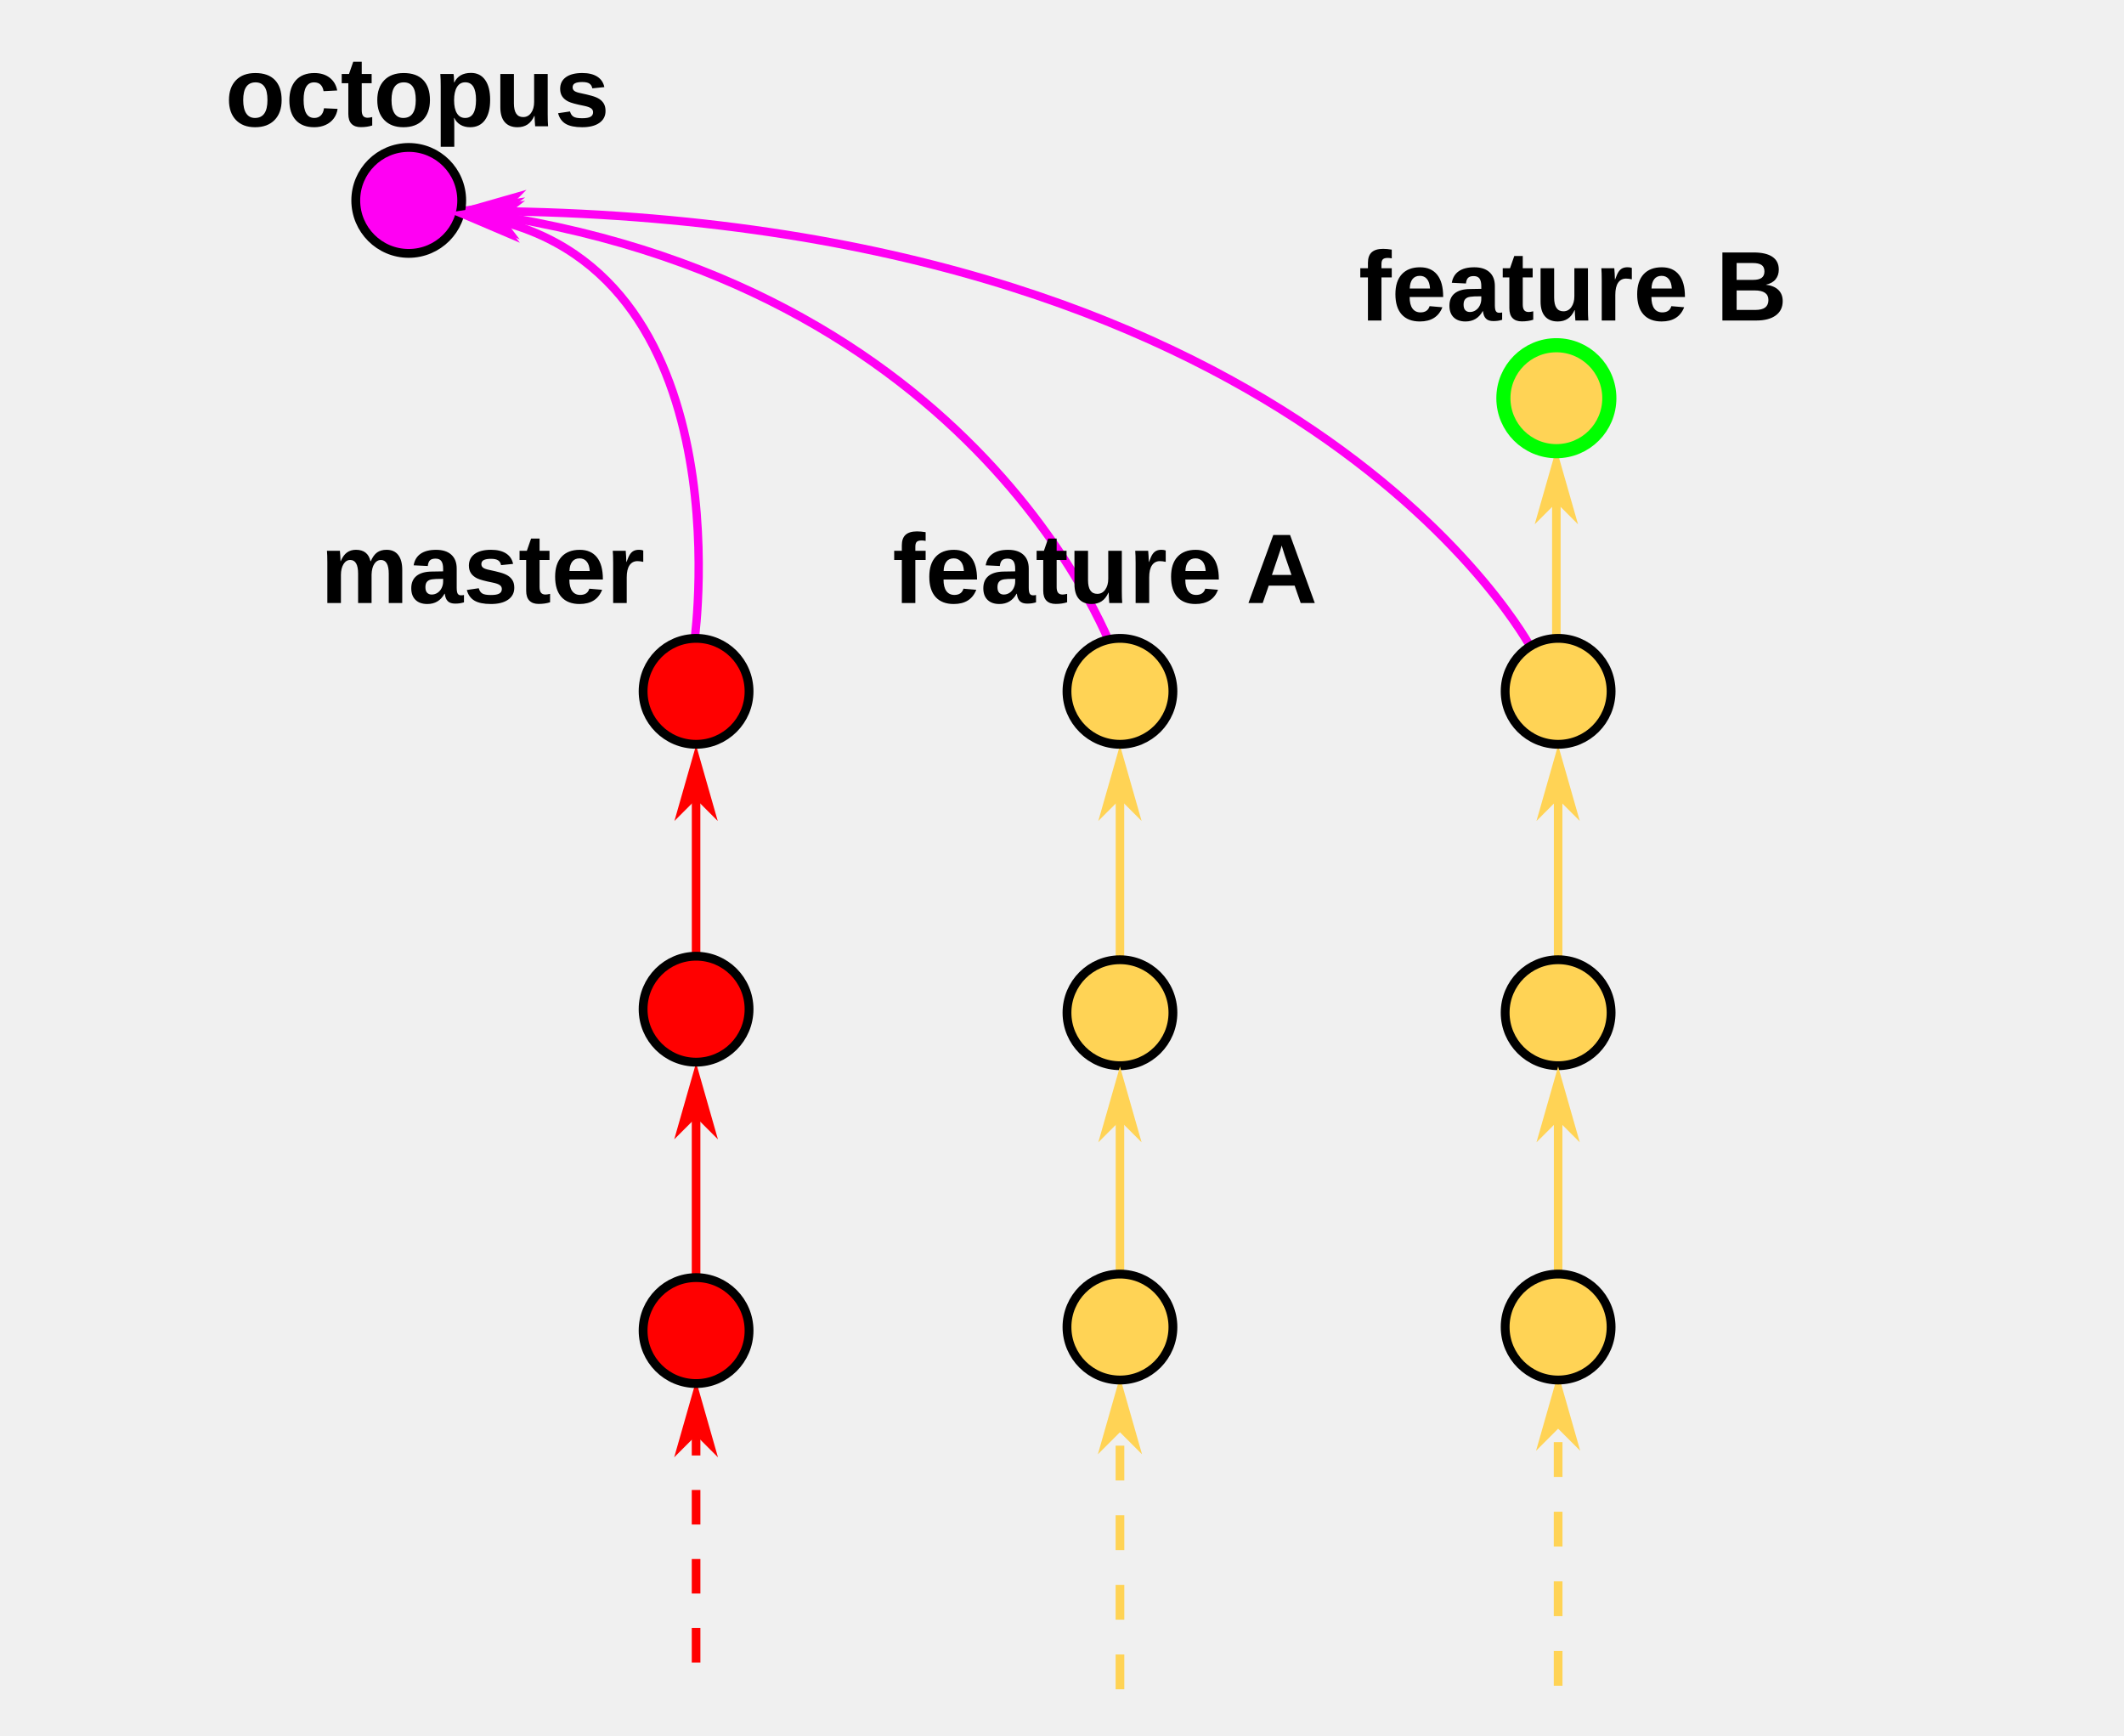
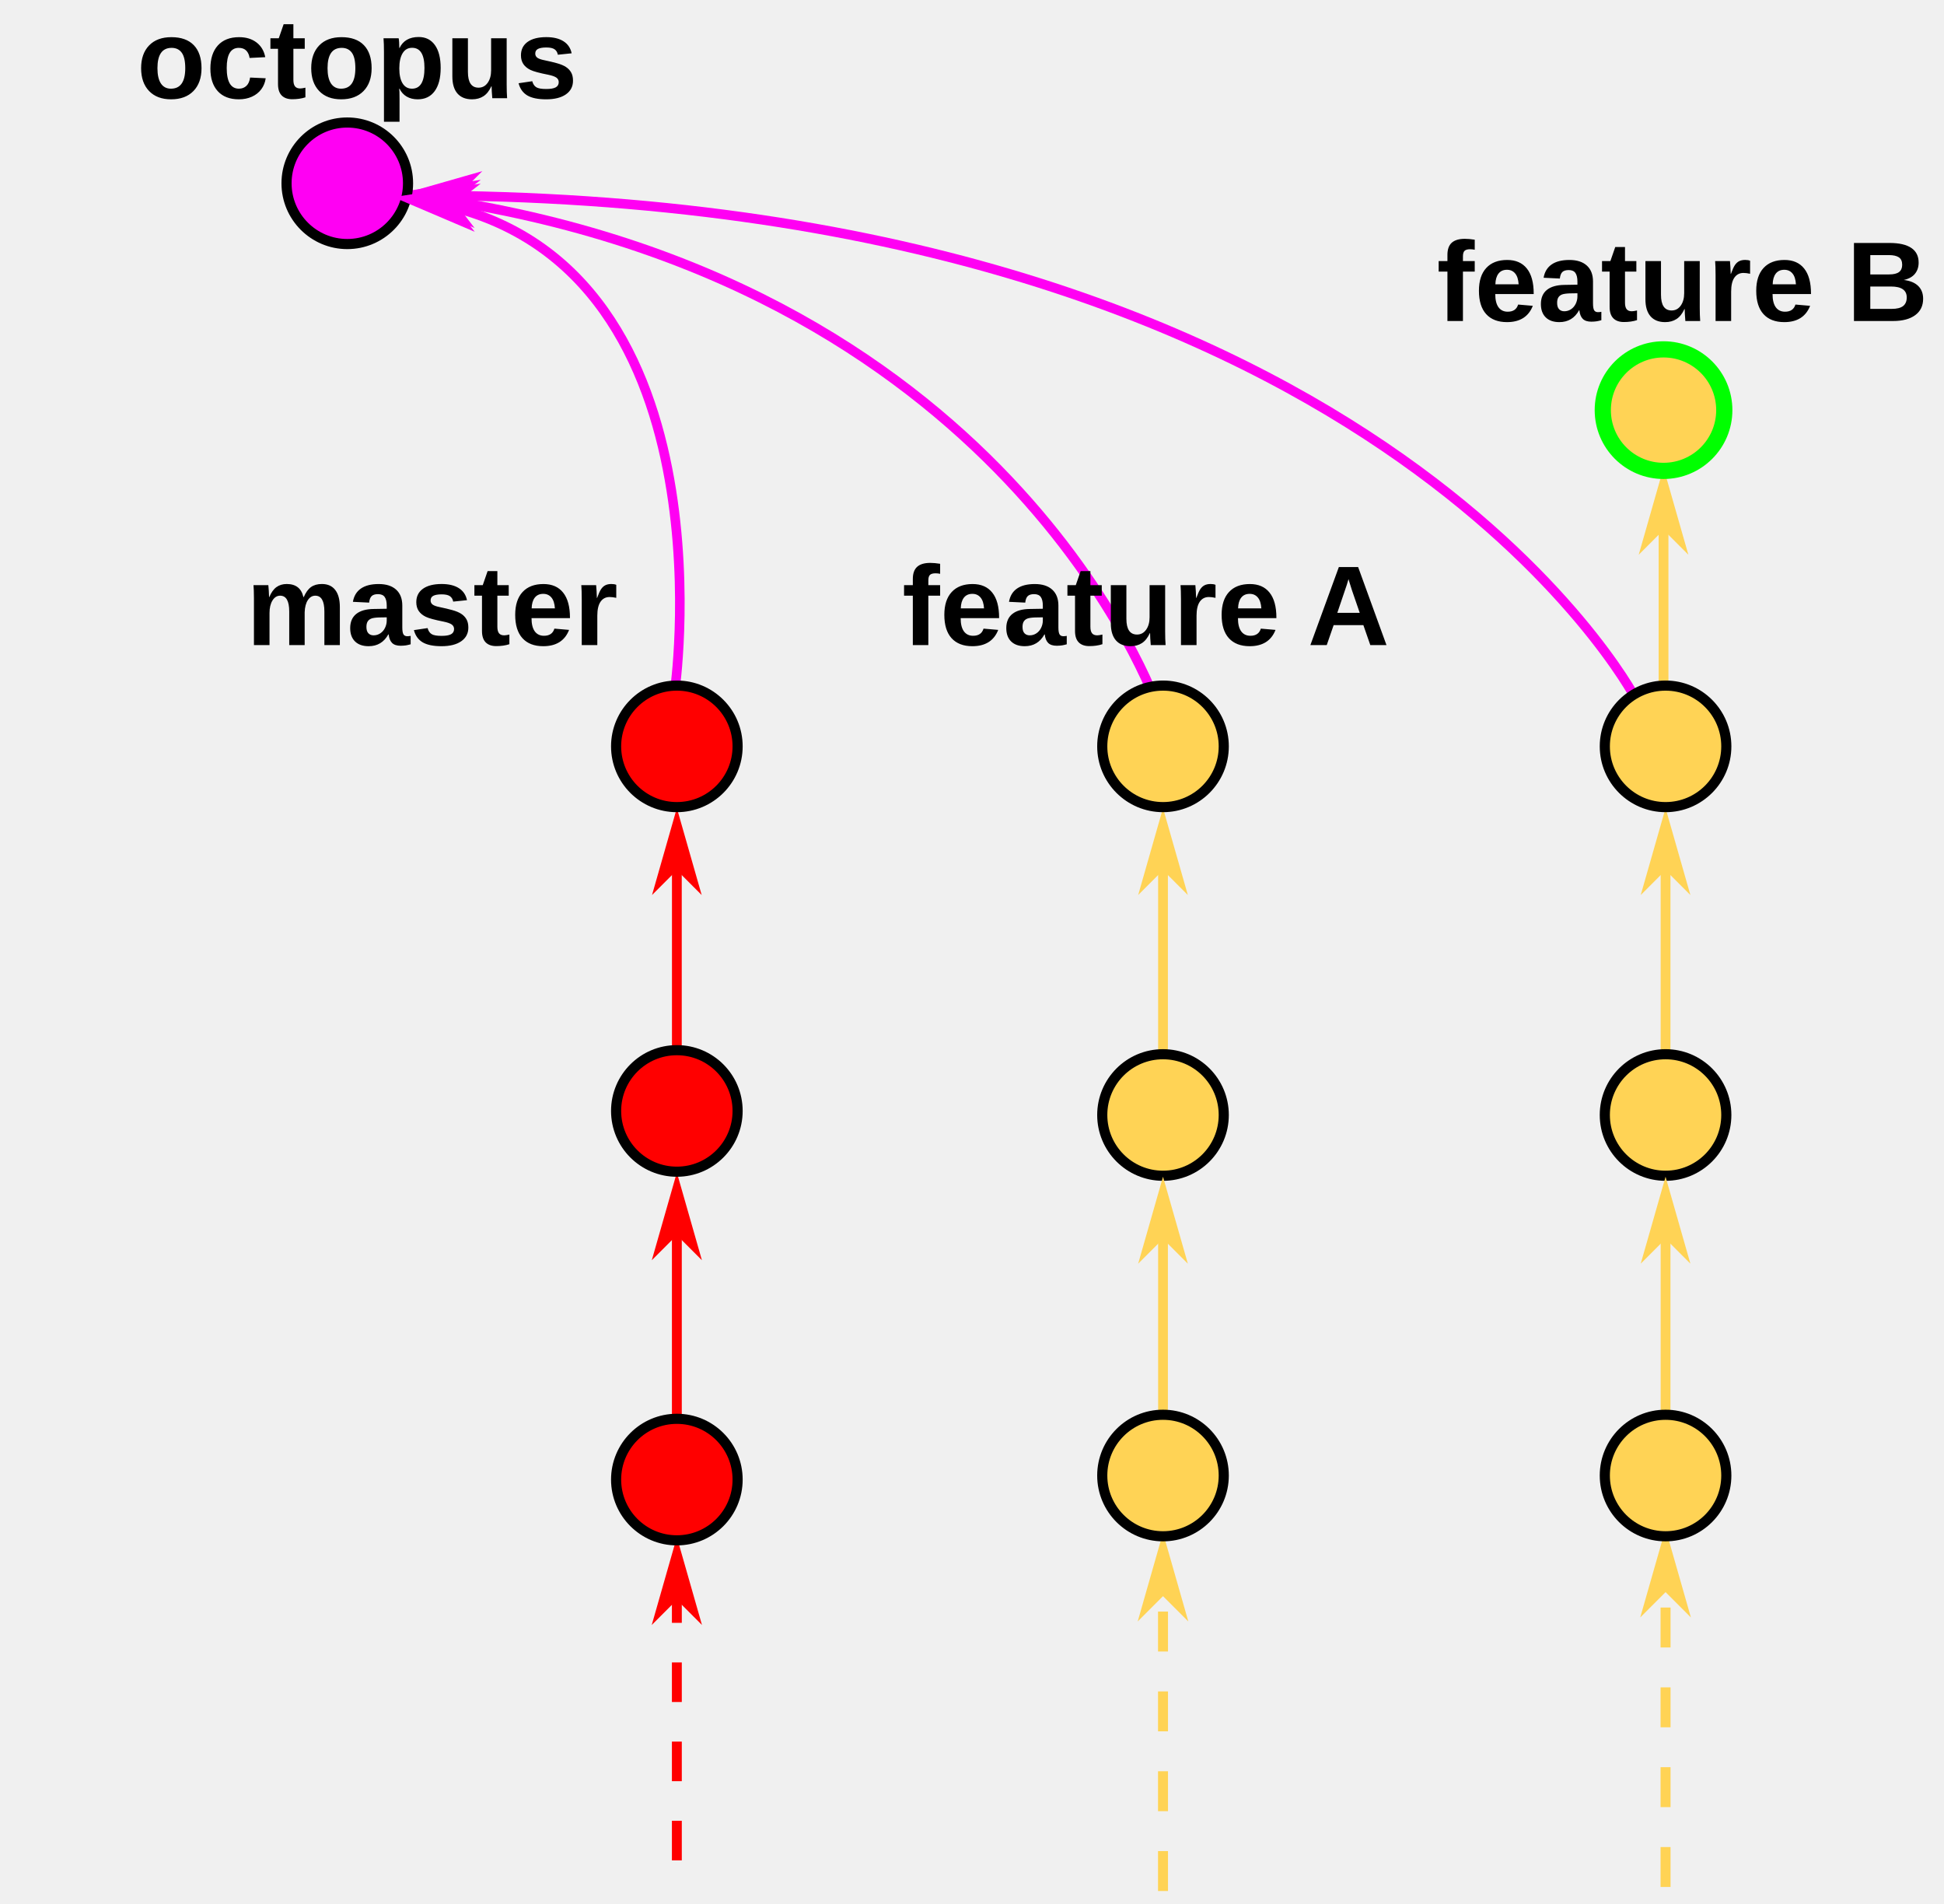
- <svg xmlns="http://www.w3.org/2000/svg" xmlns:ns1="http://www.openswatchbook.org/uri/2009/osb" width="1203" height="983" id="svg2" version="1.1">
+ <svg xmlns="http://www.w3.org/2000/svg" xmlns:ns1="http://www.openswatchbook.org/uri/2009/osb" width="960" height="940" id="svg2" version="1.1">
  <defs id="defs4">
    <marker style="overflow:visible" id="Arrow1Mend" refX="0" refY="0" orient="auto">
      <path transform="matrix(-0.4,0,0,-0.4,-4,0)" style="fill-rule:evenodd;stroke:#000000;stroke-width:1pt" d="M 0,0 5,-5 -12.5,0 5,5 0,0 z" id="path4070" />
    </marker>
    <marker style="overflow:visible" id="TriangleOutL" refX="0" refY="0" orient="auto">
      <path transform="scale(0.8,0.8)" style="fill-rule:evenodd;stroke:#000000;stroke-width:1pt" d="m 5.77,0 -8.65,5 0,-10 8.65,5 z" id="path4203" />
    </marker>
    <marker style="overflow:visible" id="EmptyTriangleInL" refX="0" refY="0" orient="auto">
      <path transform="matrix(-0.8,0,0,-0.8,4.8,0)" style="fill:#ffffff;fill-rule:evenodd;stroke:#000000;stroke-width:1pt" d="m 5.77,0 -8.65,5 0,-10 8.65,5 z" id="path4212" />
    </marker>
    <marker style="overflow:visible" id="EmptyTriangleOutL" refX="0" refY="0" orient="auto">
      <path transform="matrix(0.8,0,0,0.8,-4.8,0)" style="fill:#ffffff;fill-rule:evenodd;stroke:#000000;stroke-width:1pt" d="m 5.77,0 -8.65,5 0,-10 8.65,5 z" id="path4221" />
    </marker>
    <linearGradient id="linearGradient9318">
      <stop id="stop9328" offset="0" style="stop-color:#ff0000;stop-opacity:0.247;" />
      <stop style="stop-color:#ff0000;stop-opacity:0.122;" offset="0.5" id="stop9334" />
      <stop id="stop9322" offset="1" style="stop-color:#ff0000;stop-opacity:0;" />
    </linearGradient>
    <linearGradient id="linearGradient9310">
      <stop id="stop9312" offset="0" style="stop-color:#ff0000;stop-opacity:1;" />
      <stop id="stop9314" offset="1" style="stop-color:#ff0000;stop-opacity:0;" />
    </linearGradient>
    <linearGradient ns1:paint="solid" id="linearGradient7685">
      <stop id="stop7687" offset="0" style="stop-color:#ff993b;stop-opacity:1;" />
    </linearGradient>
    <linearGradient id="linearGradient6243">
      <stop id="stop6245" offset="0" style="stop-color:#ff993b;stop-opacity:1;" />
      <stop id="stop6247" offset="1" style="stop-color:#ff993b;stop-opacity:0;" />
    </linearGradient>
    <linearGradient ns1:paint="solid" id="linearGradient6187">
      <stop id="stop6189" offset="0" style="stop-color:#ff973b;stop-opacity:1;" />
    </linearGradient>
    <linearGradient id="linearGradient6171">
      <stop id="stop6173" offset="0" style="stop-color:#e60000;stop-opacity:1;" />
      <stop id="stop6175" offset="1" style="stop-color:#000000;stop-opacity:0;" />
    </linearGradient>
    <marker style="overflow:visible" id="Arrow2Lend" refX="0" refY="0" orient="auto">
      <path transform="matrix(-1.1,0,0,-1.1,-1.1,0)" d="M 8.719,4.034 -2.207,0.016 8.719,-4.002 c -1.745,2.372 -1.735,5.617 -6e-7,8.035 z" style="fill-rule:evenodd;stroke-width:0.625;stroke-linejoin:round" id="path4082" />
    </marker>
    <marker style="overflow:visible" id="Arrow1Mend-8" refX="0" refY="0" orient="auto">
      <path transform="matrix(-0.4,0,0,-0.4,-4,0)" style="fill-rule:evenodd;stroke:#000000;stroke-width:1pt" d="M 0,0 5,-5 -12.5,0 5,5 0,0 z" id="path4070-5" />
    </marker>
    <marker style="overflow:visible" id="Arrow1Mend-5" refX="0" refY="0" orient="auto">
      <path transform="matrix(-0.4,0,0,-0.4,-4,0)" style="fill-rule:evenodd;stroke:#000000;stroke-width:1pt" d="M 0,0 5,-5 -12.5,0 5,5 0,0 z" id="path4070-2" />
    </marker>
    <marker style="overflow:visible" id="Arrow1Mend-2" refX="0" refY="0" orient="auto">
      <path transform="matrix(-0.4,0,0,-0.4,-4,0)" style="fill-rule:evenodd;stroke:#000000;stroke-width:1pt" d="M 0,0 5,-5 -12.5,0 5,5 0,0 z" id="path4070-8" />
    </marker>
    <marker style="overflow:visible" id="Arrow1Mend-87" refX="0" refY="0" orient="auto">
      <path transform="matrix(-0.4,0,0,-0.4,-4,0)" style="fill-rule:evenodd;stroke:#000000;stroke-width:1pt" d="M 0,0 5,-5 -12.5,0 5,5 0,0 z" id="path4070-4" />
    </marker>
    <marker style="overflow:visible" id="Arrow1Mend-0" refX="0" refY="0" orient="auto">
      <path transform="matrix(-0.4,0,0,-0.4,-4,0)" style="fill-rule:evenodd;stroke:#000000;stroke-width:1pt" d="M 0,0 5,-5 -12.5,0 5,5 0,0 z" id="path4070-59" />
    </marker>
    <marker style="overflow:visible" id="Arrow1Mend-7" refX="0" refY="0" orient="auto">
      <path transform="matrix(-0.4,0,0,-0.4,-4,0)" style="fill-rule:evenodd;stroke:#000000;stroke-width:1pt" d="M 0,0 5,-5 -12.5,0 5,5 0,0 z" id="path4070-40" />
    </marker>
    <marker style="overflow:visible" id="Arrow1Mend-1" refX="0" refY="0" orient="auto">
      <path transform="matrix(-0.4,0,0,-0.4,-4,0)" style="fill-rule:evenodd;stroke:#000000;stroke-width:1pt" d="M 0,0 5,-5 -12.5,0 5,5 0,0 z" id="path4070-7" />
    </marker>
    <marker style="overflow:visible" id="Arrow1Mend-09" refX="0" refY="0" orient="auto">
      <path transform="matrix(-0.4,0,0,-0.4,-4,0)" style="fill-rule:evenodd;stroke:#000000;stroke-width:1pt" d="M 0,0 5,-5 -12.5,0 5,5 0,0 z" id="path4070-48" />
    </marker>
    <marker style="overflow:visible" id="Arrow1Mendu" refX="0" refY="0" orient="auto">
-       <path transform="matrix(-0.4,0,0,-0.4,-4,0)" style="stroke:#ff00f3;stroke-width:1pt;fill:#ff00f3;fill-rule:evenodd" d="M 0,0 5,-5 -12.5,0 5,5 0,0 z" id="path7168" />
+       <path transform="matrix(-0.4,0,0,-0.4,-4,0)" style="fill:#ff00f3;fill-rule:evenodd;stroke:#ff00f3;stroke-width:1pt" d="M 0,0 5,-5 -12.5,0 5,5 0,0 z" id="path7168" />
    </marker>
    <marker style="overflow:visible" id="Arrow1MendI" refX="0" refY="0" orient="auto">
-       <path transform="matrix(-0.4,0,0,-0.4,-4,0)" style="stroke:#ffd355;stroke-width:1pt;fill:#ffd355;fill-rule:evenodd" d="M 0,0 5,-5 -12.5,0 5,5 0,0 z" id="path7171" />
+       <path transform="matrix(-0.4,0,0,-0.4,-4,0)" style="fill:#ffd355;fill-rule:evenodd;stroke:#ffd355;stroke-width:1pt" d="M 0,0 5,-5 -12.5,0 5,5 0,0 z" id="path7171" />
    </marker>
    <marker style="overflow:visible" id="Arrow1Mendz" refX="0" refY="0" orient="auto">
-       <path transform="matrix(-0.4,0,0,-0.4,-4,0)" style="stroke:#ffd355;stroke-width:1pt;fill:#ffd355;fill-rule:evenodd" d="M 0,0 5,-5 -12.5,0 5,5 0,0 z" id="path7174" />
+       <path transform="matrix(-0.4,0,0,-0.4,-4,0)" style="fill:#ffd355;fill-rule:evenodd;stroke:#ffd355;stroke-width:1pt" d="M 0,0 5,-5 -12.5,0 5,5 0,0 z" id="path7174" />
    </marker>
    <marker style="overflow:visible" id="Arrow1MendW" refX="0" refY="0" orient="auto">
-       <path transform="matrix(-0.4,0,0,-0.4,-4,0)" style="stroke:#ff0000;stroke-width:1pt;fill:#ff0000;fill-rule:evenodd" d="M 0,0 5,-5 -12.5,0 5,5 0,0 z" id="path7177" />
+       <path transform="matrix(-0.4,0,0,-0.4,-4,0)" style="fill:#ff0000;fill-rule:evenodd;stroke:#ff0000;stroke-width:1pt" d="M 0,0 5,-5 -12.5,0 5,5 0,0 z" id="path7177" />
    </marker>
    <marker style="overflow:visible" id="Arrow1Mendb" refX="0" refY="0" orient="auto">
-       <path transform="matrix(-0.4,0,0,-0.4,-4,0)" style="stroke:#ffd355;stroke-width:1pt;fill:#ffd355;fill-rule:evenodd" d="M 0,0 5,-5 -12.5,0 5,5 0,0 z" id="path7180" />
+       <path transform="matrix(-0.4,0,0,-0.4,-4,0)" style="fill:#ffd355;fill-rule:evenodd;stroke:#ffd355;stroke-width:1pt" d="M 0,0 5,-5 -12.5,0 5,5 0,0 z" id="path7180" />
    </marker>
    <marker style="overflow:visible" id="Arrow1MendM" refX="0" refY="0" orient="auto">
-       <path transform="matrix(-0.4,0,0,-0.4,-4,0)" style="stroke:#ff00f3;stroke-width:1pt;fill:#ff00f3;fill-rule:evenodd" d="M 0,0 5,-5 -12.5,0 5,5 0,0 z" id="path7183" />
+       <path transform="matrix(-0.4,0,0,-0.4,-4,0)" style="fill:#ff00f3;fill-rule:evenodd;stroke:#ff00f3;stroke-width:1pt" d="M 0,0 5,-5 -12.5,0 5,5 0,0 z" id="path7183" />
    </marker>
    <marker style="overflow:visible" id="Arrow1Mendf" refX="0" refY="0" orient="auto">
-       <path transform="matrix(-0.4,0,0,-0.4,-4,0)" style="stroke:#ff0000;stroke-width:1pt;fill:#ff0000;fill-rule:evenodd" d="M 0,0 5,-5 -12.5,0 5,5 0,0 z" id="path7186" />
+       <path transform="matrix(-0.4,0,0,-0.4,-4,0)" style="fill:#ff0000;fill-rule:evenodd;stroke:#ff0000;stroke-width:1pt" d="M 0,0 5,-5 -12.5,0 5,5 0,0 z" id="path7186" />
    </marker>
    <marker style="overflow:visible" id="Arrow1Mend1" refX="0" refY="0" orient="auto">
-       <path transform="matrix(-0.4,0,0,-0.4,-4,0)" style="stroke:#ffd355;stroke-width:1pt;fill:#ffd355;fill-rule:evenodd" d="M 0,0 5,-5 -12.5,0 5,5 0,0 z" id="path7189" />
+       <path transform="matrix(-0.4,0,0,-0.4,-4,0)" style="fill:#ffd355;fill-rule:evenodd;stroke:#ffd355;stroke-width:1pt" d="M 0,0 5,-5 -12.5,0 5,5 0,0 z" id="path7189" />
    </marker>
    <marker style="overflow:visible" id="Arrow1MendU" refX="0" refY="0" orient="auto">
-       <path transform="matrix(-0.4,0,0,-0.4,-4,0)" style="stroke:#ff0000;stroke-width:1pt;fill:#ff0000;fill-rule:evenodd" d="M 0,0 5,-5 -12.5,0 5,5 0,0 z" id="path7192" />
+       <path transform="matrix(-0.4,0,0,-0.4,-4,0)" style="fill:#ff0000;fill-rule:evenodd;stroke:#ff0000;stroke-width:1pt" d="M 0,0 5,-5 -12.5,0 5,5 0,0 z" id="path7192" />
    </marker>
    <marker style="overflow:visible" id="Arrow1Mend7" refX="0" refY="0" orient="auto">
-       <path transform="matrix(-0.4,0,0,-0.4,-4,0)" style="stroke:#ffd355;stroke-width:1pt;fill:#ffd355;fill-rule:evenodd" d="M 0,0 5,-5 -12.5,0 5,5 0,0 z" id="path7195" />
+       <path transform="matrix(-0.4,0,0,-0.4,-4,0)" style="fill:#ffd355;fill-rule:evenodd;stroke:#ffd355;stroke-width:1pt" d="M 0,0 5,-5 -12.5,0 5,5 0,0 z" id="path7195" />
    </marker>
    <marker style="overflow:visible" id="Arrow1Mendp" refX="0" refY="0" orient="auto">
-       <path transform="matrix(-0.4,0,0,-0.4,-4,0)" style="stroke:#ffd355;stroke-width:1pt;fill:#ffd355;fill-rule:evenodd" d="M 0,0 5,-5 -12.5,0 5,5 0,0 z" id="path7198" />
+       <path transform="matrix(-0.4,0,0,-0.4,-4,0)" style="fill:#ffd355;fill-rule:evenodd;stroke:#ffd355;stroke-width:1pt" d="M 0,0 5,-5 -12.5,0 5,5 0,0 z" id="path7198" />
    </marker>
    <marker style="overflow:visible" id="Arrow1Mends" refX="0" refY="0" orient="auto">
-       <path transform="matrix(-0.4,0,0,-0.4,-4,0)" style="stroke:#ffd355;stroke-width:1pt;fill:#ffd355;fill-rule:evenodd" d="M 0,0 5,-5 -12.5,0 5,5 0,0 z" id="path7201" />
+       <path transform="matrix(-0.4,0,0,-0.4,-4,0)" style="fill:#ffd355;fill-rule:evenodd;stroke:#ffd355;stroke-width:1pt" d="M 0,0 5,-5 -12.5,0 5,5 0,0 z" id="path7201" />
    </marker>
    <marker style="overflow:visible" id="Arrow1Mendo" refX="0" refY="0" orient="auto">
-       <path transform="matrix(-0.4,0,0,-0.4,-4,0)" style="stroke:#ff00f3;stroke-width:1pt;fill:#ff00f3;fill-rule:evenodd" d="M 0,0 5,-5 -12.5,0 5,5 0,0 z" id="path7204" />
+       <path transform="matrix(-0.4,0,0,-0.4,-4,0)" style="fill:#ff00f3;fill-rule:evenodd;stroke:#ff00f3;stroke-width:1pt" d="M 0,0 5,-5 -12.5,0 5,5 0,0 z" id="path7204" />
    </marker>
  </defs>
-   <g transform="translate(201.5,49.13784)" id="layer1">
-     <path style="stroke-linejoin:miter;marker-end:url(#Arrow1Mendf);stroke-opacity:1;stroke:#ff0000;stroke-linecap:butt;stroke-miterlimit:4;stroke-dasharray:none;stroke-width:4.83;fill:none" d="m 192.75,494.362 0,-112" id="path5967" />
-     <path id="path5969" d="m 192.75,676.362 0,-114" style="stroke-linejoin:miter;marker-end:url(#Arrow1MendW);stroke-opacity:1;stroke:#ff0000;stroke-linecap:butt;stroke-miterlimit:4;stroke-dasharray:none;stroke-width:4.873;fill:none" />
-     <path id="path5971" d="m 430,322.362 c 0,0 -74,-214 -368,-252" style="stroke-linejoin:miter;marker-end:url(#Arrow1Mendu);stroke-opacity:1;stroke:#ff00f3;stroke-linecap:butt;stroke-miterlimit:4;stroke-dasharray:none;stroke-width:4.725;fill:none" />
-     <path id="path6157" d="m 432.825,494.362 0,-112" style="stroke-linejoin:miter;marker-end:url(#Arrow1Mend1);stroke-opacity:1;fill-opacity:1;stroke:#ffd355;stroke-linecap:butt;stroke-miterlimit:4;stroke-dasharray:none;stroke-width:4.83;fill:#f0f0f0" />
-     <path style="stroke-linejoin:miter;marker-end:url(#Arrow1Mendb);stroke-opacity:1;fill-opacity:1;stroke-dashoffset:30.547;stroke:#ffd355;stroke-linecap:butt;stroke-miterlimit:4;stroke-dasharray:19.708, 19.708;stroke-width:4.927;fill:#ffd355" d="m 432.825,916.362 0,-176" id="path6159" />
-     <path id="path6161" d="m 192.75,892.362 0,-150" style="stroke-linejoin:miter;marker-end:url(#Arrow1MendU);stroke-opacity:1;fill-opacity:1;stroke-dashoffset:0;stroke:#ff0000;stroke-linecap:butt;stroke-miterlimit:4;stroke-dasharray:19.545, 19.545;stroke-width:4.886;fill:#ff0000" />
+   <g transform="translate(141.5,26.125)" id="layer1">
+     <path style="fill:none;stroke:#ff0000;stroke-width:4.83;stroke-linecap:butt;stroke-linejoin:miter;stroke-miterlimit:4;stroke-opacity:1;stroke-dasharray:none;marker-end:url(#Arrow1Mendf)" d="m 192.75,494.362 0,-112" id="path5967" />
+     <path id="path5969" d="m 192.75,676.362 0,-114" style="fill:none;stroke:#ff0000;stroke-width:4.873;stroke-linecap:butt;stroke-linejoin:miter;stroke-miterlimit:4;stroke-opacity:1;stroke-dasharray:none;marker-end:url(#Arrow1MendW)" />
+     <path id="path5971" d="m 430,322.362 c 0,0 -74,-214 -368,-252" style="fill:none;stroke:#ff00f3;stroke-width:4.725;stroke-linecap:butt;stroke-linejoin:miter;stroke-miterlimit:4;stroke-opacity:1;stroke-dasharray:none;marker-end:url(#Arrow1Mendu)" />
+     <path id="path6157" d="m 432.825,494.362 0,-112" style="fill:#f0f0f0;fill-opacity:1;stroke:#ffd355;stroke-width:4.83;stroke-linecap:butt;stroke-linejoin:miter;stroke-miterlimit:4;stroke-opacity:1;stroke-dasharray:none;marker-end:url(#Arrow1Mend1)" />
+     <path style="fill:#ffd355;fill-opacity:1;stroke:#ffd355;stroke-width:4.927;stroke-linecap:butt;stroke-linejoin:miter;stroke-miterlimit:4;stroke-opacity:1;stroke-dasharray:19.708, 19.708;stroke-dashoffset:30.547;marker-end:url(#Arrow1Mendb)" d="m 432.825,916.362 0,-176" id="path6159" />
+     <path id="path6161" d="m 192.75,892.362 0,-150" style="fill:#ff0000;fill-opacity:1;stroke:#ff0000;stroke-width:4.886;stroke-linecap:butt;stroke-linejoin:miter;stroke-miterlimit:4;stroke-opacity:1;stroke-dasharray:19.545, 19.545;stroke-dashoffset:0;marker-end:url(#Arrow1MendU)" />
    <text id="text6163" y="22.362" x="-74" style="font-size:56px;font-style:normal;font-variant:normal;font-weight:bold;font-stretch:normal;text-align:start;line-height:125%;letter-spacing:0px;word-spacing:0px;writing-mode:lr-tb;text-anchor:start;fill:#000000;fill-opacity:1;stroke:none;font-family:Arial;-inkscape-font-specification:Arial Bold" xml:space="preserve">
      <tspan y="22.362" x="-74" id="tspan17353">octopus</tspan>
    </text>
-     <path transform="matrix(0.75,0,0,0.75,57.75,408.0906)" d="m 220,152.362 c 0,22.091 -17.909,40 -40,40 -22.091,0 -40,-17.909 -40,-40 0,-22.091 17.909,-40 40,-40 22.091,0 40,17.909 40,40 z" id="path6207" style="fill:#ff0000;fill-opacity:1;stroke:#000000;stroke-width:6.667;stroke-miterlimit:4;stroke-opacity:1;stroke-dasharray:none" />
-     <path style="fill:#ff0000;fill-opacity:1;stroke:#000000;stroke-width:6.667;stroke-miterlimit:4;stroke-opacity:1;stroke-dasharray:none" id="path6215" d="m 220,152.362 c 0,22.091 -17.909,40 -40,40 -22.091,0 -40,-17.909 -40,-40 0,-22.091 17.909,-40 40,-40 22.091,0 40,17.909 40,40 z" transform="matrix(0.75,0,0,0.75,57.75,590.0906)" />
-     <path style="fill:#ffd355;fill-opacity:1;stroke:#000000;stroke-width:6.667;stroke-miterlimit:4;stroke-opacity:1;stroke-dasharray:none" id="path6233" d="m 220,152.362 c 0,22.091 -17.909,40 -40,40 -22.091,0 -40,-17.909 -40,-40 0,-22.091 17.909,-40 40,-40 22.091,0 40,17.909 40,40 z" transform="matrix(0.75,0,0,0.75,297.8252,410.0906)" />
-     <path id="path6157-6" d="m 432.825,676.362 0,-112" style="stroke-linejoin:miter;marker-end:url(#Arrow1Mendp);stroke-opacity:1;fill-opacity:1;stroke:#ffd355;stroke-linecap:butt;stroke-miterlimit:4;stroke-dasharray:none;stroke-width:4.83;fill:#f0f0f0" />
+     <path transform="matrix(0.75,0,0,0.75,57.75,408.0906)" d="m 220,152.362 a 40,40 0 1 1 -80,0 40,40 0 1 1 80,0 z" id="path6207" style="fill:#ff0000;fill-opacity:1;stroke:#000000;stroke-width:6.667;stroke-miterlimit:4;stroke-opacity:1;stroke-dasharray:none" />
+     <path style="fill:#ff0000;fill-opacity:1;stroke:#000000;stroke-width:6.667;stroke-miterlimit:4;stroke-opacity:1;stroke-dasharray:none" id="path6215" d="m 220,152.362 a 40,40 0 1 1 -80,0 40,40 0 1 1 80,0 z" transform="matrix(0.75,0,0,0.75,57.75,590.0906)" />
+     <path style="fill:#ffd355;fill-opacity:1;stroke:#000000;stroke-width:6.667;stroke-miterlimit:4;stroke-opacity:1;stroke-dasharray:none" id="path6233" d="m 220,152.362 a 40,40 0 1 1 -80,0 40,40 0 1 1 80,0 z" transform="matrix(0.75,0,0,0.75,297.8252,410.0906)" />
+     <path id="path6157-6" d="m 432.825,676.362 0,-112" style="fill:#f0f0f0;fill-opacity:1;stroke:#ffd355;stroke-width:4.83;stroke-linecap:butt;stroke-linejoin:miter;stroke-miterlimit:4;stroke-opacity:1;stroke-dasharray:none;marker-end:url(#Arrow1Mendp)" />
    <text id="text6163-5" y="292.362" x="-20" style="font-size:56px;font-style:normal;font-variant:normal;font-weight:bold;font-stretch:normal;text-align:start;line-height:125%;letter-spacing:0px;word-spacing:0px;writing-mode:lr-tb;text-anchor:start;fill:#000000;fill-opacity:1;stroke:none;font-family:Arial;-inkscape-font-specification:Arial Bold" xml:space="preserve">
      <tspan y="292.362" x="-20" id="tspan17376">master</tspan>
    </text>
-     <path id="path6157-3" d="m 681,494.362 0,-112" style="stroke-linejoin:miter;marker-end:url(#Arrow1Mends);stroke-opacity:1;fill-opacity:1;stroke:#ffd355;stroke-linecap:butt;stroke-miterlimit:4;stroke-dasharray:none;stroke-width:4.83;fill:#f0f0f0" />
-     <path style="fill:#ffd355;fill-opacity:1;stroke:#000000;stroke-width:6.667;stroke-miterlimit:4;stroke-opacity:1;stroke-dasharray:none" id="path6233-12" d="m 220,152.362 c 0,22.091 -17.909,40 -40,40 -22.091,0 -40,-17.909 -40,-40 0,-22.091 17.909,-40 40,-40 22.091,0 40,17.909 40,40 z" transform="matrix(0.75,0,0,0.75,546,410.0905)" />
-     <path id="path5971-8" d="m 666,318.362 c 0,0 -130,-248 -602,-248" style="stroke-linejoin:miter;marker-end:url(#Arrow1MendM);stroke-opacity:1;stroke:#ff00f3;stroke-linecap:butt;stroke-miterlimit:4;stroke-dasharray:none;stroke-width:4.725;fill:none" />
-     <path style="fill:#ffd355;fill-opacity:1;stroke:#000000;stroke-width:6.667;stroke-miterlimit:4;stroke-opacity:1;stroke-dasharray:none" id="path6233-1" d="m 220,152.362 c 0,22.091 -17.909,40 -40,40 -22.091,0 -40,-17.909 -40,-40 0,-22.091 17.909,-40 40,-40 22.091,0 40,17.909 40,40 z" transform="matrix(0.75,0,0,0.75,297.8252,588.0905)" />
-     <path transform="matrix(0.75,0,0,0.75,297.8252,228.0906)" d="m 220,152.362 c 0,22.091 -17.909,40 -40,40 -22.091,0 -40,-17.909 -40,-40 0,-22.091 17.909,-40 40,-40 22.091,0 40,17.909 40,40 z" id="path6223" style="fill:#ffd355;fill-opacity:1;stroke:#000000;stroke-width:6.667;stroke-miterlimit:4;stroke-opacity:1;stroke-dasharray:none" />
-     <path style="stroke-linejoin:miter;marker-end:url(#Arrow1Mendz);stroke-opacity:1;fill-opacity:1;stroke-dashoffset:30.547;stroke:#ffd355;stroke-linecap:butt;stroke-miterlimit:4;stroke-dasharray:19.708, 19.708;stroke-width:4.927;fill:#ffd355" d="m 681,914.362 0,-176" id="path6159-0" />
+     <path id="path6157-3" d="m 681,494.362 0,-112" style="fill:#f0f0f0;fill-opacity:1;stroke:#ffd355;stroke-width:4.83;stroke-linecap:butt;stroke-linejoin:miter;stroke-miterlimit:4;stroke-opacity:1;stroke-dasharray:none;marker-end:url(#Arrow1Mends)" />
+     <path style="fill:#ffd355;fill-opacity:1;stroke:#000000;stroke-width:6.667;stroke-miterlimit:4;stroke-opacity:1;stroke-dasharray:none" id="path6233-12" d="m 220,152.362 a 40,40 0 1 1 -80,0 40,40 0 1 1 80,0 z" transform="matrix(0.75,0,0,0.75,546,410.0905)" />
+     <path id="path5971-8" d="m 666,318.362 c 0,0 -130,-248 -602,-248" style="fill:none;stroke:#ff00f3;stroke-width:4.725;stroke-linecap:butt;stroke-linejoin:miter;stroke-miterlimit:4;stroke-opacity:1;stroke-dasharray:none;marker-end:url(#Arrow1MendM)" />
+     <path style="fill:#ffd355;fill-opacity:1;stroke:#000000;stroke-width:6.667;stroke-miterlimit:4;stroke-opacity:1;stroke-dasharray:none" id="path6233-1" d="m 220,152.362 a 40,40 0 1 1 -80,0 40,40 0 1 1 80,0 z" transform="matrix(0.75,0,0,0.75,297.8252,588.0905)" />
+     <path transform="matrix(0.75,0,0,0.75,297.8252,228.0906)" d="m 220,152.362 a 40,40 0 1 1 -80,0 40,40 0 1 1 80,0 z" id="path6223" style="fill:#ffd355;fill-opacity:1;stroke:#000000;stroke-width:6.667;stroke-miterlimit:4;stroke-opacity:1;stroke-dasharray:none" />
+     <path style="fill:#ffd355;fill-opacity:1;stroke:#ffd355;stroke-width:4.927;stroke-linecap:butt;stroke-linejoin:miter;stroke-miterlimit:4;stroke-opacity:1;stroke-dasharray:19.708, 19.708;stroke-dashoffset:30.547;marker-end:url(#Arrow1Mendz)" d="m 681,914.362 0,-176" id="path6159-0" />
    <text id="text6167" y="292.362" x="304" style="font-size:56px;font-style:normal;font-variant:normal;font-weight:bold;font-stretch:normal;text-align:start;line-height:125%;letter-spacing:0px;word-spacing:0px;writing-mode:lr-tb;text-anchor:start;fill:#000000;fill-opacity:1;stroke:none;font-family:Arial;-inkscape-font-specification:Arial Bold" xml:space="preserve">
      <tspan y="292.362" x="304" id="tspan17378">feature A</tspan>
    </text>
-     <path id="path6157-6-9" d="m 681,676.362 0,-112" style="stroke-linejoin:miter;marker-end:url(#Arrow1MendI);stroke-opacity:1;fill-opacity:1;stroke:#ffd355;stroke-linecap:butt;stroke-miterlimit:4;stroke-dasharray:none;stroke-width:4.83;fill:#f0f0f0" />
-     <path style="fill:#ffd355;fill-opacity:1;stroke:#000000;stroke-width:6.667;stroke-miterlimit:4;stroke-opacity:1;stroke-dasharray:none" id="path6233-1-5" d="m 220,152.362 c 0,22.091 -17.909,40 -40,40 -22.091,0 -40,-17.909 -40,-40 0,-22.091 17.909,-40 40,-40 22.091,0 40,17.909 40,40 z" transform="matrix(0.75,0,0,0.75,546,588.0905)" />
-     <path style="fill:#ff00f3;fill-opacity:1;stroke:#000000;stroke-width:6.667;stroke-miterlimit:4;stroke-opacity:1;stroke-dasharray:none" id="path6197-8" d="m 220,152.362 c 0,22.091 -17.909,40 -40,40 -22.091,0 -40,-17.909 -40,-40 0,-22.091 17.909,-40 40,-40 22.091,0 40,17.909 40,40 z" transform="matrix(0.75,0,0,0.75,-105,-49.90948)" />
-     <path id="path5971-4" d="m 192,312.362 c 0,0 30,-220 -130,-240" style="stroke-linejoin:miter;marker-end:url(#Arrow1Mendo);stroke-opacity:1;stroke:#ff00f3;stroke-linecap:butt;stroke-miterlimit:4;stroke-dasharray:none;stroke-width:4.725;fill:none" />
-     <path style="fill:#ff0000;fill-opacity:1;stroke:#000000;stroke-width:6.667;stroke-miterlimit:4;stroke-opacity:1;stroke-dasharray:none" id="path6197" d="m 220,152.362 c 0,22.091 -17.909,40 -40,40 -22.091,0 -40,-17.909 -40,-40 0,-22.091 17.909,-40 40,-40 22.091,0 40,17.909 40,40 z" transform="matrix(0.75,0,0,0.75,57.75,228.0906)" />
-     <path id="path6157-3-9" d="m 680,312.362 0,-98" style="stroke-linejoin:miter;marker-end:url(#Arrow1Mend7);stroke-opacity:1;fill-opacity:1;stroke:#ffd355;stroke-linecap:butt;stroke-miterlimit:4;stroke-dasharray:none;stroke-width:4.83;fill:#f0f0f0" />
+     <path id="path6157-6-9" d="m 681,676.362 0,-112" style="fill:#f0f0f0;fill-opacity:1;stroke:#ffd355;stroke-width:4.83;stroke-linecap:butt;stroke-linejoin:miter;stroke-miterlimit:4;stroke-opacity:1;stroke-dasharray:none;marker-end:url(#Arrow1MendI)" />
+     <path style="fill:#ffd355;fill-opacity:1;stroke:#000000;stroke-width:6.667;stroke-miterlimit:4;stroke-opacity:1;stroke-dasharray:none" id="path6233-1-5" d="m 220,152.362 a 40,40 0 1 1 -80,0 40,40 0 1 1 80,0 z" transform="matrix(0.75,0,0,0.75,546,588.0905)" />
+     <path style="fill:#ff00f3;fill-opacity:1;stroke:#000000;stroke-width:6.667;stroke-miterlimit:4;stroke-opacity:1;stroke-dasharray:none" id="path6197-8" d="m 220,152.362 a 40,40 0 1 1 -80,0 40,40 0 1 1 80,0 z" transform="matrix(0.75,0,0,0.75,-105,-49.90948)" />
+     <path id="path5971-4" d="m 192,312.362 c 0,0 30,-220 -130,-240" style="fill:none;stroke:#ff00f3;stroke-width:4.725;stroke-linecap:butt;stroke-linejoin:miter;stroke-miterlimit:4;stroke-opacity:1;stroke-dasharray:none;marker-end:url(#Arrow1Mendo)" />
+     <path style="fill:#ff0000;fill-opacity:1;stroke:#000000;stroke-width:6.667;stroke-miterlimit:4;stroke-opacity:1;stroke-dasharray:none" id="path6197" d="m 220,152.362 a 40,40 0 1 1 -80,0 40,40 0 1 1 80,0 z" transform="matrix(0.75,0,0,0.75,57.75,228.0906)" />
+     <path id="path6157-3-9" d="m 680,312.362 0,-98" style="fill:#f0f0f0;fill-opacity:1;stroke:#ffd355;stroke-width:4.83;stroke-linecap:butt;stroke-linejoin:miter;stroke-miterlimit:4;stroke-opacity:1;stroke-dasharray:none;marker-end:url(#Arrow1Mend7)" />
    <text id="text6167-2-8" y="132.362" x="568" style="font-size:56px;font-style:normal;font-variant:normal;font-weight:bold;font-stretch:normal;text-align:start;line-height:125%;letter-spacing:0px;word-spacing:0px;writing-mode:lr-tb;text-anchor:start;fill:#000000;fill-opacity:1;stroke:none;font-family:Arial;-inkscape-font-specification:Arial Bold" xml:space="preserve">
      <tspan y="132.362" x="568" id="tspan17401-2">feature B</tspan>
    </text>
-     <path transform="matrix(0.75,0,0,0.75,545,62.09052)" d="m 220,152.362 c 0,22.091 -17.909,40 -40,40 -22.091,0 -40,-17.909 -40,-40 0,-22.091 17.909,-40 40,-40 22.091,0 40,17.909 40,40 z" id="path3271-5-4" style="fill:#ffd355;fill-opacity:1;fill-rule:nonzero;stroke:#00ff00;stroke-width:10.667;stroke-miterlimit:4;stroke-opacity:1;stroke-dasharray:none;stroke-dashoffset:0" />
-     <path transform="matrix(0.75,0,0,0.75,546,228.0905)" d="m 220,152.362 c 0,22.091 -17.909,40 -40,40 -22.091,0 -40,-17.909 -40,-40 0,-22.091 17.909,-40 40,-40 22.091,0 40,17.909 40,40 z" id="path6223-2" style="fill:#ffd355;fill-opacity:1;stroke:#000000;stroke-width:6.667;stroke-miterlimit:4;stroke-opacity:1;stroke-dasharray:none" />
+     <path transform="matrix(0.75,0,0,0.75,545,62.09052)" d="m 220,152.362 a 40,40 0 1 1 -80,0 40,40 0 1 1 80,0 z" id="path3271-5-4" style="fill:#ffd355;fill-opacity:1;fill-rule:nonzero;stroke:#00ff00;stroke-width:10.667;stroke-miterlimit:4;stroke-opacity:1;stroke-dasharray:none;stroke-dashoffset:0" />
+     <path transform="matrix(0.75,0,0,0.75,546,228.0905)" d="m 220,152.362 a 40,40 0 1 1 -80,0 40,40 0 1 1 80,0 z" id="path6223-2" style="fill:#ffd355;fill-opacity:1;stroke:#000000;stroke-width:6.667;stroke-miterlimit:4;stroke-opacity:1;stroke-dasharray:none" />
  </g>
</svg>
